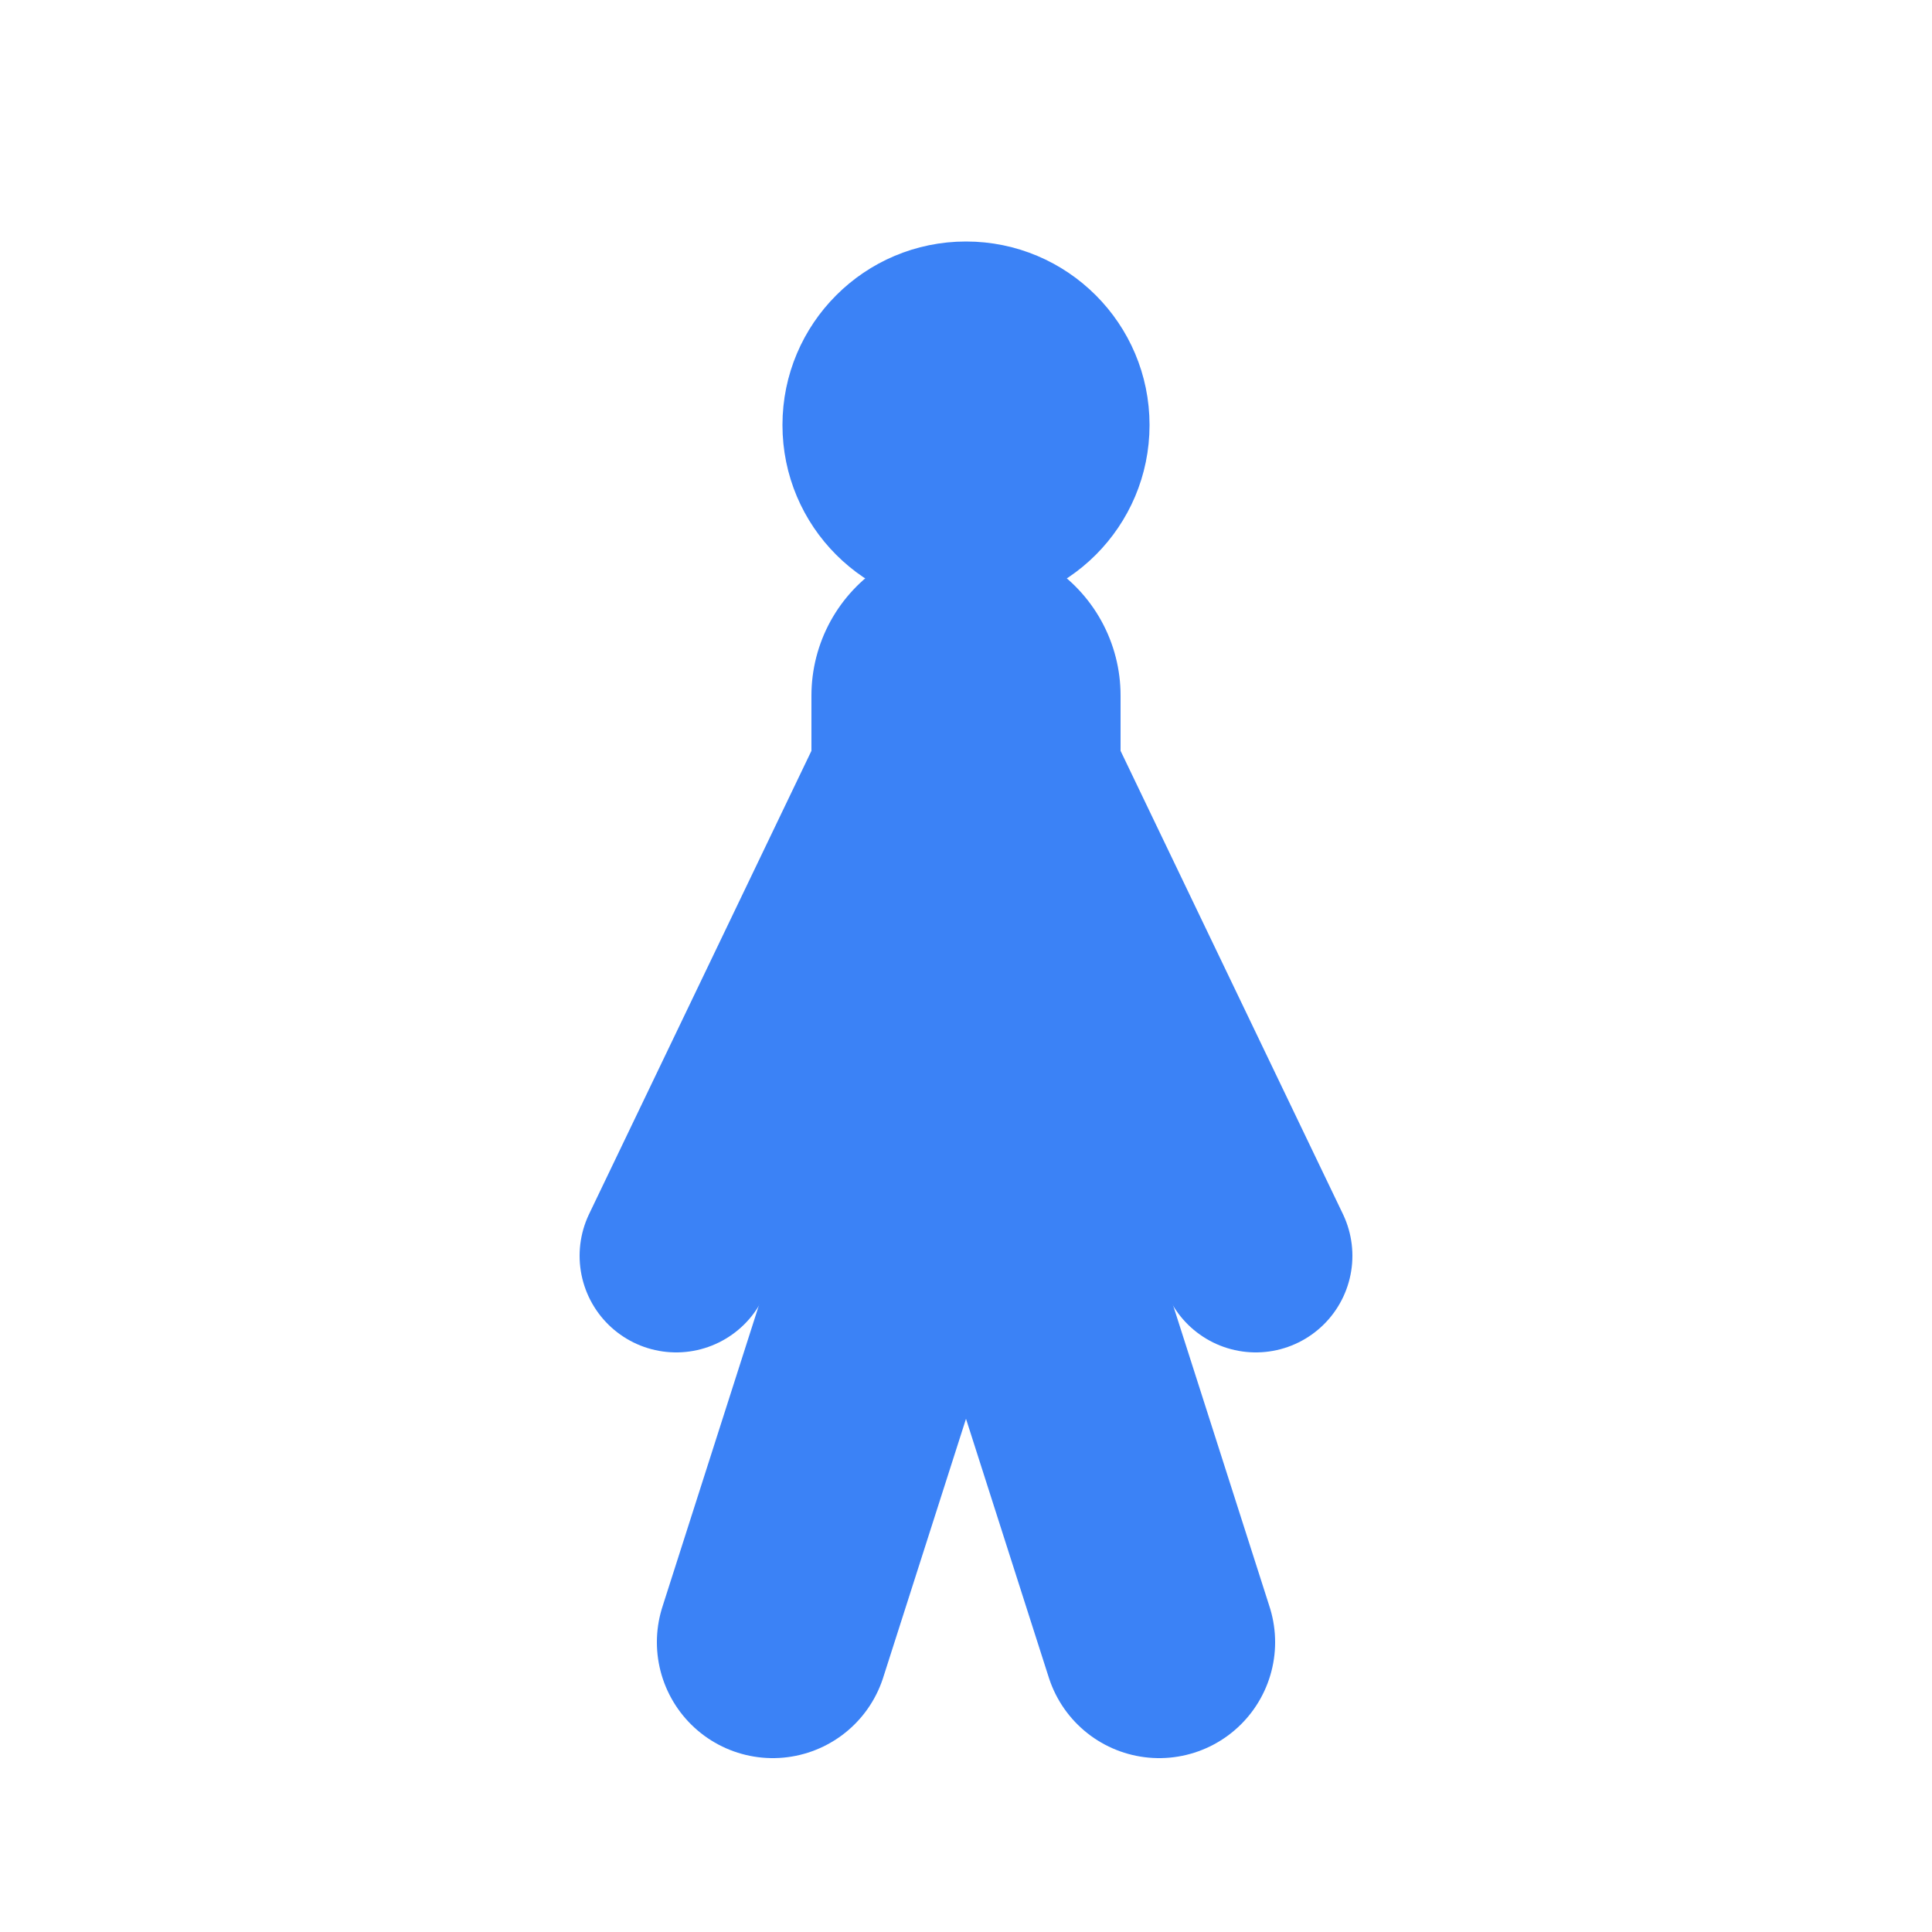
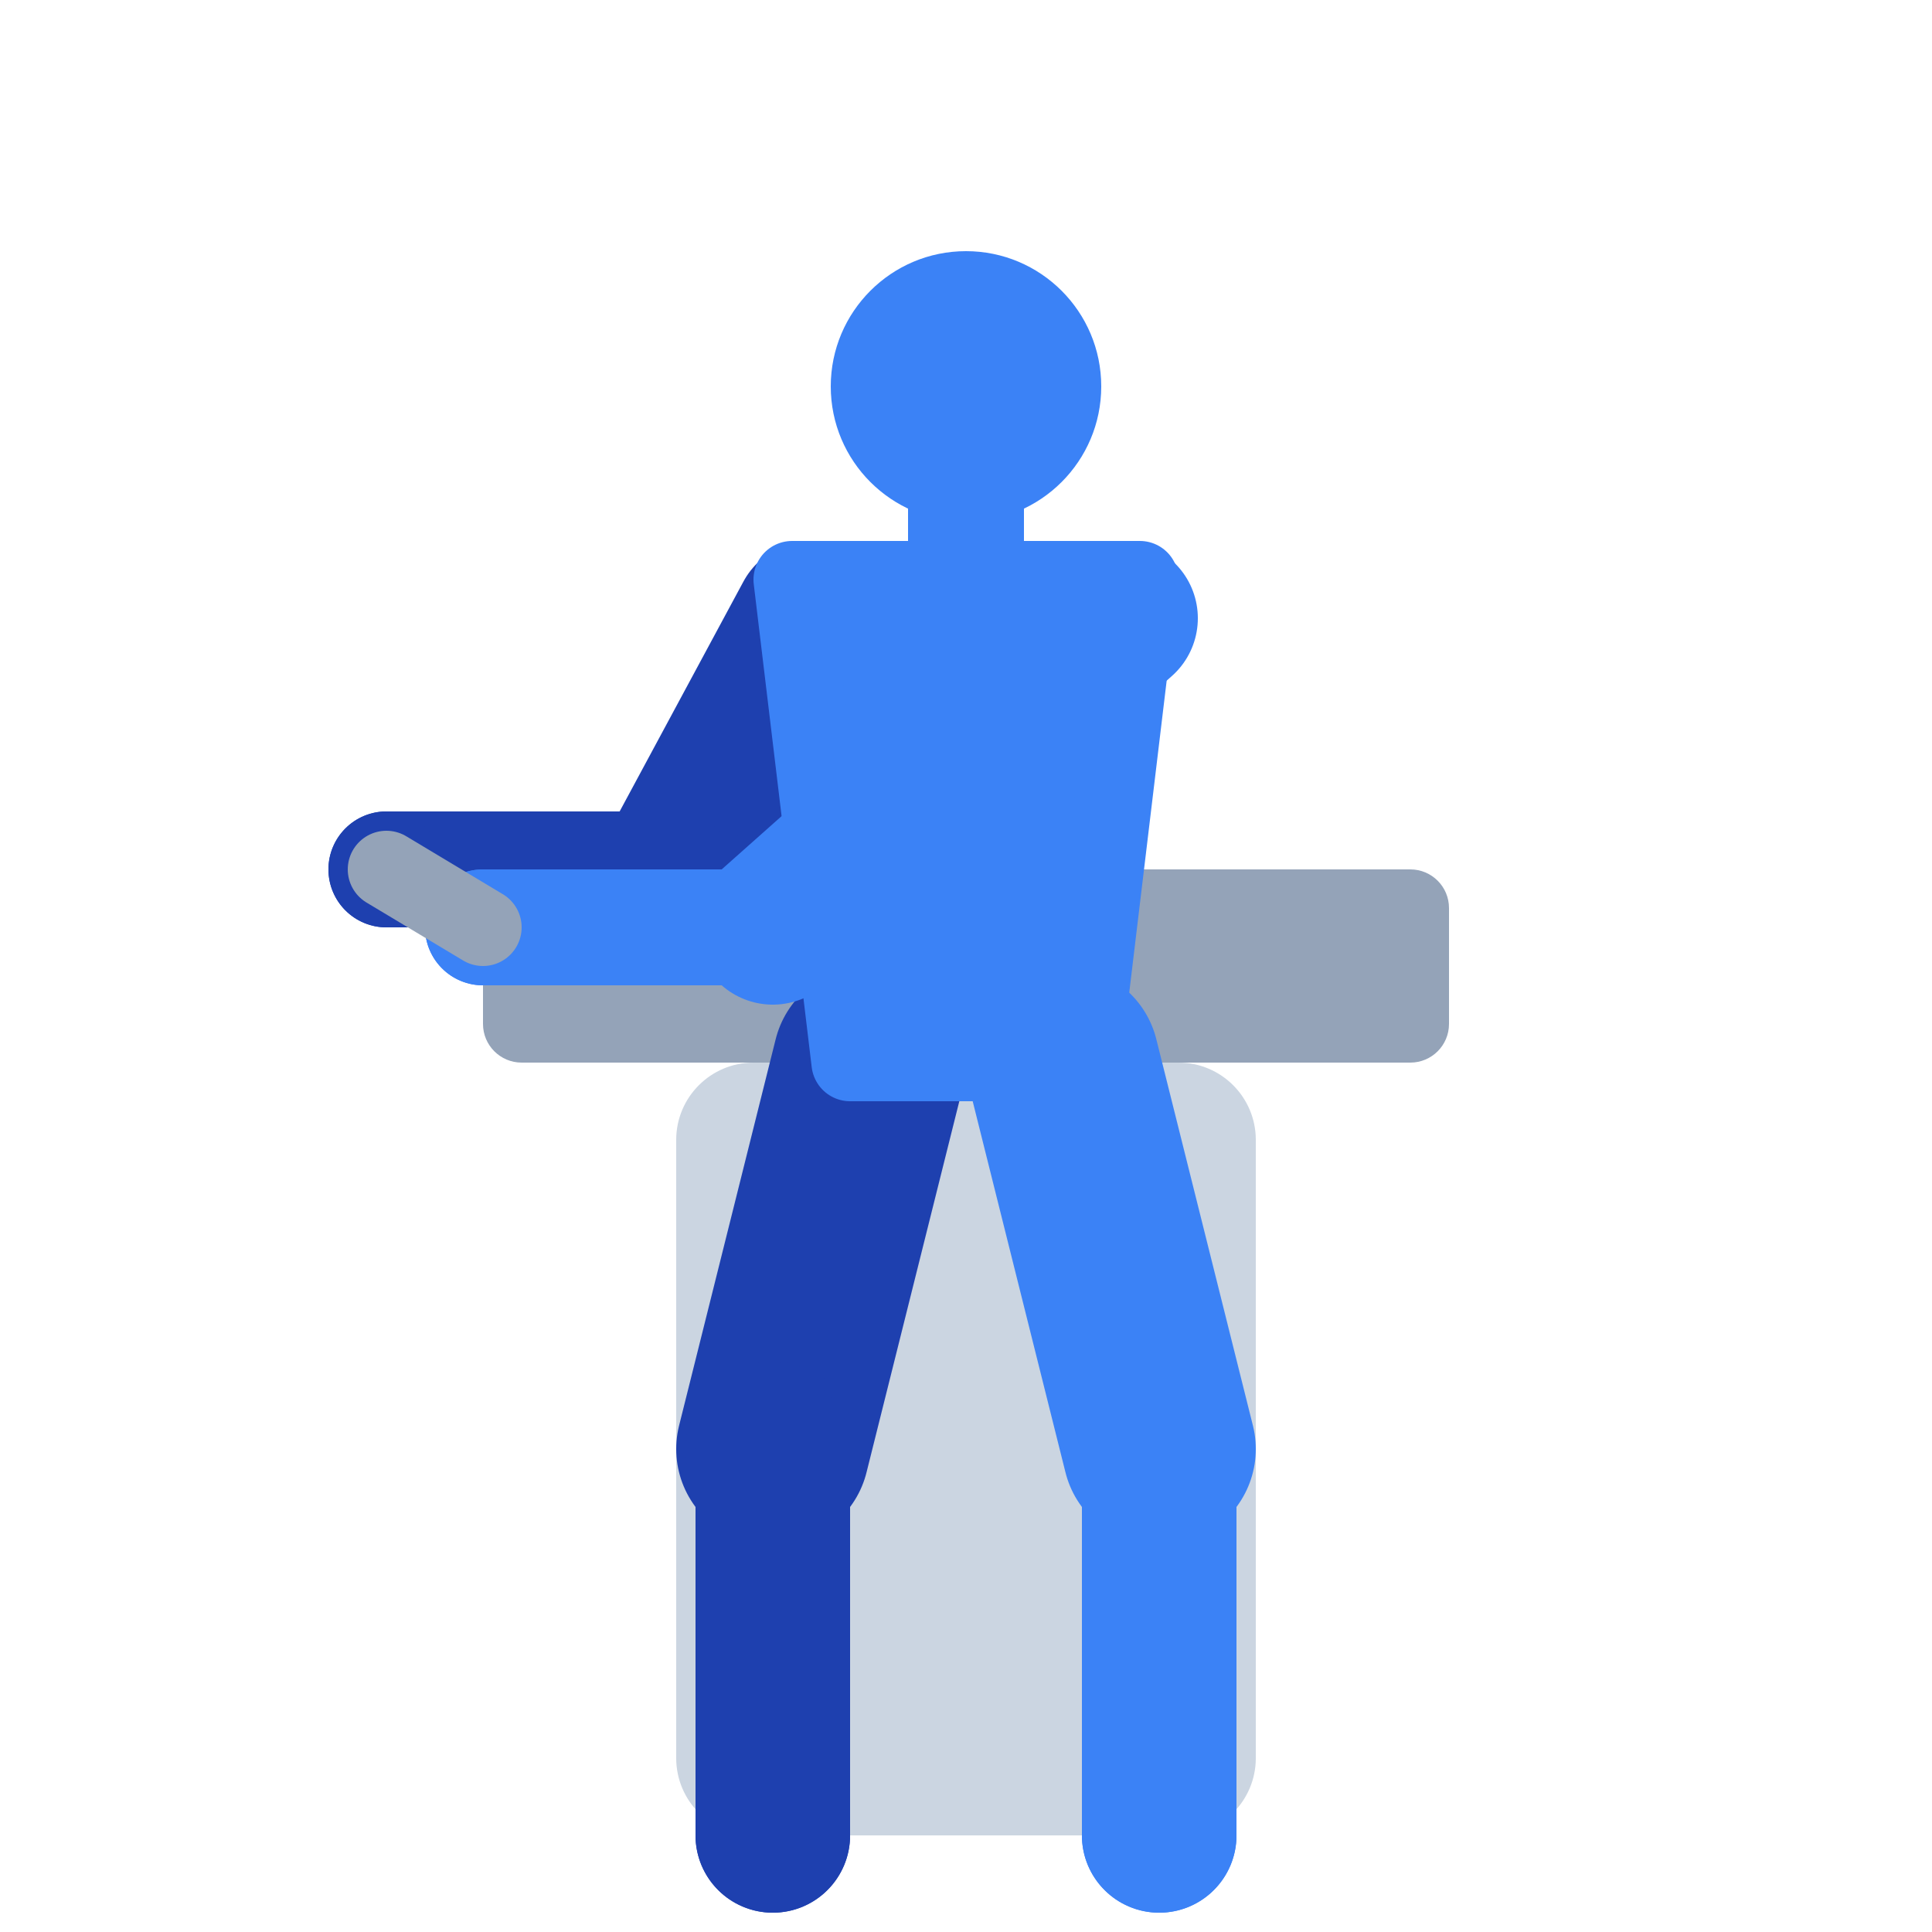
- <svg xmlns="http://www.w3.org/2000/svg" viewBox="0 0 100 100" style="color: #3b82f6">
-   <g fill="currentColor" stroke="currentColor" stroke-linecap="round" stroke-linejoin="round">
-     <circle cx="50" cy="22" r="9" />
-     <line x1="50" y1="36" x2="50" y2="60" stroke-width="16" />
-     <path d="M47 40 L35 65 M53 40 L65 65" stroke-width="10" />
-     <path d="M48 60 L40 85 M52 60 L60 85" stroke-width="12" />
-   </g>
+ <svg xmlns="http://www.w3.org/2000/svg" viewBox="0 0 100 100">
+   <rect x="35" y="55" width="30" height="40" rx="4" fill="#cbd5e1" />
+   <rect x="25" y="45" width="50" height="10" rx="2" fill="#94a3b8" />
+   <line x1="45" y1="55" x2="40" y2="75" stroke="#1e40af" stroke-width="10" stroke-linecap="round" />
+   <circle cx="40" cy="75" r="4.5" fill="#1e40af" />
+   <line x1="40" y1="75" x2="40" y2="95" stroke="#1e40af" stroke-width="8" stroke-linecap="round" />
+   <circle cx="40" cy="95" r="4" fill="#1e40af" />
+   <line x1="42" y1="32" x2="35" y2="45" stroke="#1e40af" stroke-width="8" stroke-linecap="round" />
+   <circle cx="35" cy="45" r="3.6" fill="#1e40af" />
+   <line x1="35" y1="45" x2="20" y2="45" stroke="#1e40af" stroke-width="6" stroke-linecap="round" />
+   <circle cx="20" cy="45" r="3" fill="#1e40af" />
+   <circle cx="50" cy="20" r="7" fill="#3b82f6" />
+   <line x1="50" y1="20" x2="50" y2="30" stroke="#3b82f6" stroke-width="6" />
+   <path d="M41 30 L59 30 L56 55 L44 55 Z" fill="#3b82f6" stroke="#3b82f6" stroke-width="4" stroke-linejoin="round" />
+   <line x1="55" y1="55" x2="60" y2="75" stroke="#3b82f6" stroke-width="10" stroke-linecap="round" />
+   <circle cx="60" cy="75" r="4.5" fill="#3b82f6" />
+   <line x1="60" y1="75" x2="60" y2="95" stroke="#3b82f6" stroke-width="8" stroke-linecap="round" />
+   <circle cx="60" cy="95" r="4" fill="#3b82f6" />
+   <line x1="58" y1="32" x2="40" y2="48" stroke="#3b82f6" stroke-width="8" stroke-linecap="round" />
+   <circle cx="40" cy="48" r="3.6" fill="#3b82f6" />
+   <line x1="40" y1="48" x2="25" y2="48" stroke="#3b82f6" stroke-width="6" stroke-linecap="round" />
+   <circle cx="25" cy="48" r="3" fill="#3b82f6" />
+   <line x1="20" y1="45" x2="25" y2="48" stroke="#94a3b8" fill="#94a3b8" stroke-width="4" stroke-linecap="round" stroke-linejoin="round" />
</svg>
